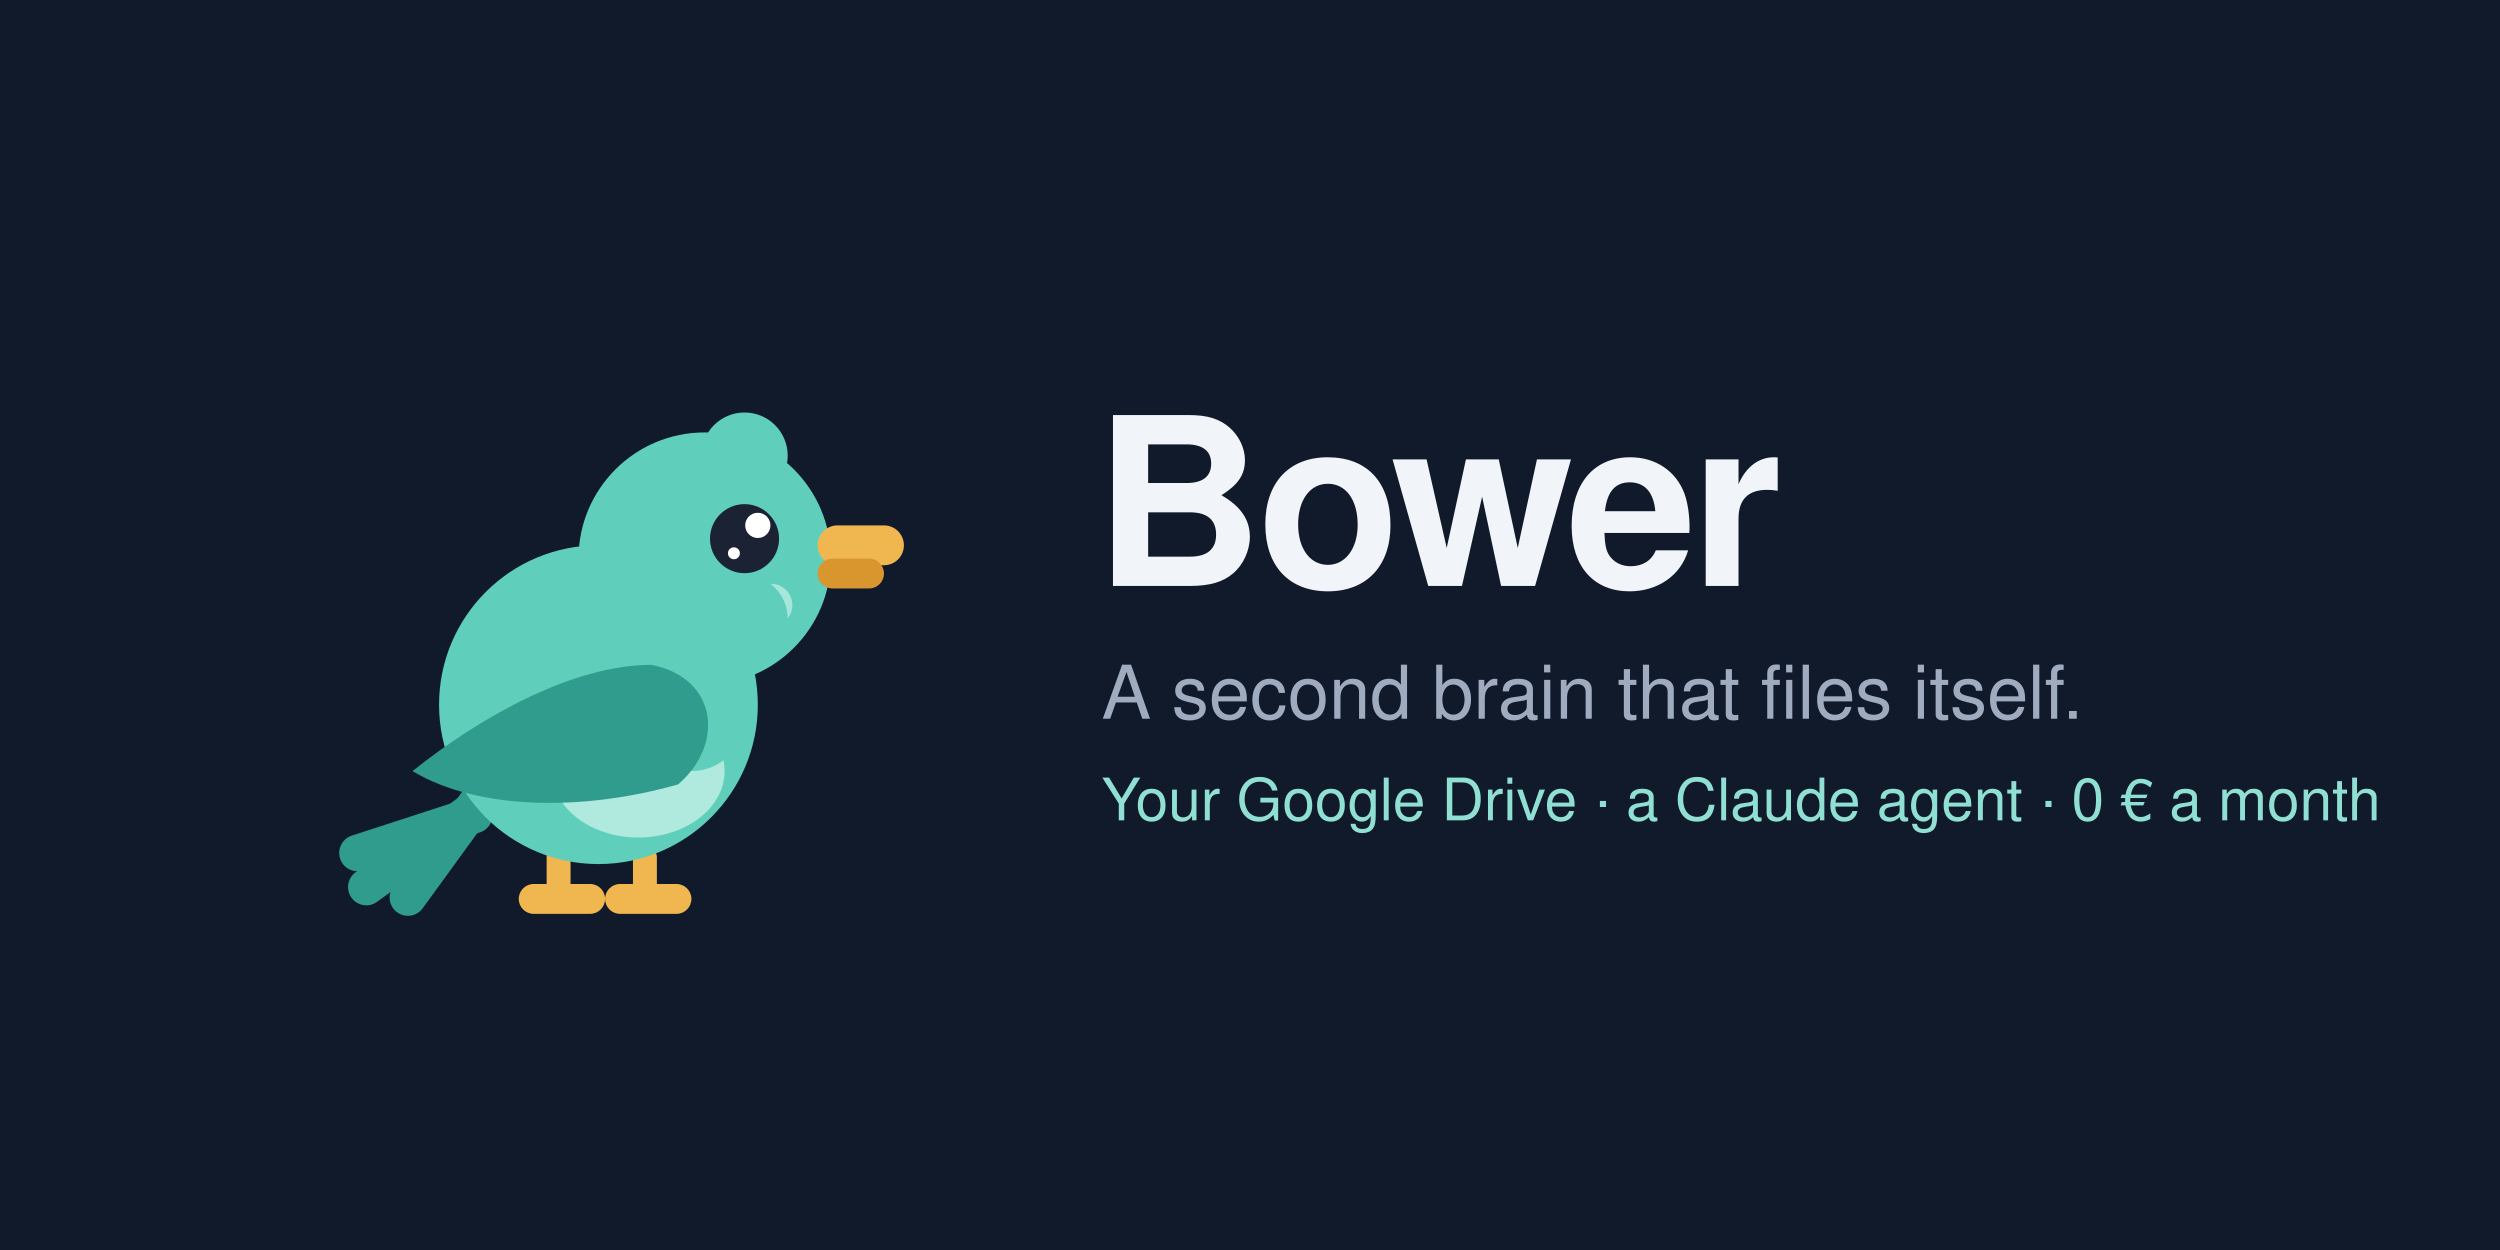
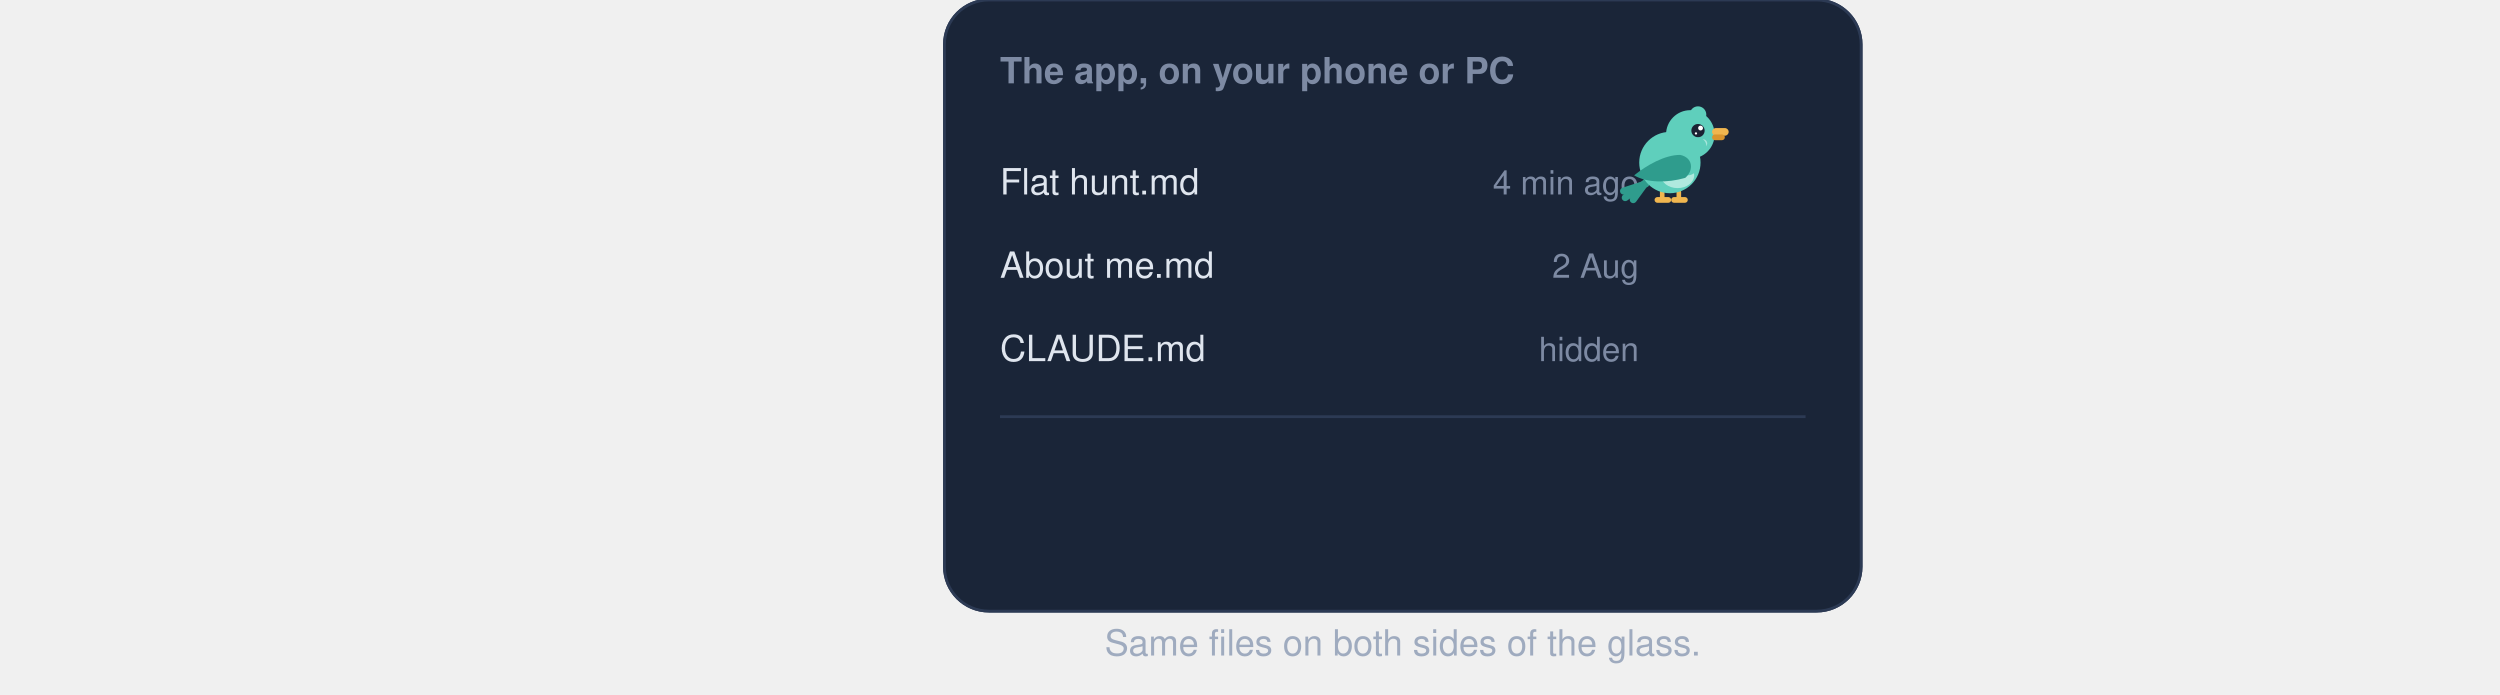
- <svg xmlns="http://www.w3.org/2000/svg" viewBox="0 0 1280 640" width="1280" height="640" role="img" aria-label="Bower">
+ <svg xmlns="http://www.w3.org/2000/svg" viewBox="0 0 900 250" width="900" height="250" role="img" aria-label="The app view slides aside to show the same folder open in Google Drive">
  <style>.b{overflow:visible;display:block;flex-shrink:0}
.b .bd,.b .hc,.b .nk,.b .ld,.b .lb{fill:#5fcfbc}.b .wp,.b .tf{fill:#2f9c8d}.b .ch{fill:#b9ece2;opacity:.9}.b .ck{fill:#b9ece2;opacity:.8}.b .ec{fill:#1b2233}.b .eh{fill:#fff}.b .fo{fill:#f0b64f}.b .dd{fill:#9fabbf}.b .rn{fill:none;stroke:#7d8aa3;stroke-width:1.6;stroke-linecap:round}.b .nest2{fill:none;stroke:#8a5a3b;stroke-width:2.4;stroke-linecap:round}.b .ex{font-family:'Segoe UI',system-ui,-apple-system,Helvetica,Arial,sans-serif;font-weight:700;font-size:16px;fill:#f0b64f}.b .ld,.b .lb{transform-box:fill-box;transform-origin:center}.b .tu{transform-box:fill-box;transform-origin:95% 60%}.b .nest{fill:none;stroke:#8a5a3b;stroke-width:2.4;stroke-linecap:round}
.b .bk{fill:#f0b64f}.b .bj{fill:#d9952e}
.b .lg{fill:none;stroke:#f0b64f;stroke-width:3.6;stroke-linecap:round;stroke-linejoin:round}
.b .tw{fill:none;stroke:#f0b64f;stroke-width:2.6;stroke-linecap:round}
.b .pp,.b .nestpile{fill:#fff;stroke:#9fabbf;stroke-width:1}
.b .nt{font-family:'Segoe UI',system-ui,-apple-system,Helvetica,Arial,sans-serif;font-weight:700;font-size:13px;fill:#8fe0d2}
.b .qm,.b .zz{font-family:'Segoe UI',system-ui,-apple-system,Helvetica,Arial,sans-serif;font-weight:700;fill:#dfe5ee}.b .qm{font-size:18px}.b .zz{font-size:12px}
.b .sp{fill:#f0b64f;transform-box:fill-box;transform-origin:center}
.b .cl{fill:none;stroke:#7d8aa3;stroke-width:1.8;stroke-linecap:round;stroke-linejoin:round}
.b .bp,.b .bn{fill:none;stroke:#8a5a3b;stroke-width:2.4;stroke-linecap:round}.b .bp{stroke:#f0b64f}
.b .tray{fill:#3b4a66}.b .sgem{fill:#38bdf8}.b .sgemhl{fill:#e0f2fe}
.b .rig,.b .turn{transform-box:fill-box;transform-origin:50% 100%}
.b .hd{transform-box:view-box;transform-origin:60px 64px}
.b .jw{transform-box:fill-box;transform-origin:0% 15%}
.b .wg{transform-box:view-box;transform-origin:54px 57px}
.b .tl{transform-box:view-box;transform-origin:30px 76px}
.b .ft{transform-box:view-box;transform-origin:47px 84px}
.b .ey{transform-box:fill-box;transform-origin:center}
.b .x{opacity:0}
.p-idle .rig{animation:breathe 3.2s ease-in-out infinite}.p-idle .ey{animation:blink 4.5s infinite}
.p-look .rig{animation:breathe 3.2s ease-in-out infinite}.p-look .turn{animation:turnaround 11s ease-in-out infinite}.p-look .hd{animation:idlelook 11s ease-in-out infinite}.p-look .tl{animation:tailflick 11s ease-in-out infinite}.p-look .ey{animation:blink 4.5s infinite}.p-look .ft{animation:shift 11s ease-in-out infinite}.p-look .dd{animation:dots 11s infinite}.p-look .d2{animation-delay:.25s}.p-look .d3{animation-delay:.5s}
.p-hello .rig{animation:arrive 4.5s ease-out infinite}.p-hello .wg{animation:arrivewing 4.5s linear infinite}.p-hello .ft{animation:landlegs 4.5s ease-out infinite}.p-hello .jw{animation:chirp 4.5s linear infinite}.p-hello .hd{animation:landlook 4.5s ease-out infinite}.p-hello .tu{animation:tuftpop 4.5s ease-out infinite}.p-hello .lb{animation:smile 4.5s ease-out infinite}.p-hello .ey{animation:blink 4.5s infinite}.p-hello .tl{animation:tailsettle 4.5s ease-out infinite}
.p-shiny .rig{animation:excite 3s ease-in-out infinite}.p-shiny .hd{animation:reach 3s ease-in-out infinite}.p-shiny .tu{transform:rotate(-55deg)}.p-shiny .ex{animation:bang 3s ease-out infinite}.p-shiny .s2{animation-delay:.5s}.p-shiny .ey{animation:dilate 3s ease-in-out infinite}.p-shiny .ft{animation:shinylegs 3s ease-in-out infinite}.p-shiny .wg{animation:flutter .16s linear infinite alternate}.p-shiny .tl{animation:tailwag .5s ease-in-out infinite alternate}.p-shiny .sgem,.p-shiny .sgemhl{opacity:1}.p-shiny .sspark{opacity:1;animation:twinkle 1s ease-in-out infinite}
.p-sing .rig{animation:bounce 1s ease-in-out infinite}.p-sing .hd{animation:singhead 2s ease-in-out infinite}.p-sing .lb{transform:translateY(-6px)}.p-sing .tu{transform:rotate(-40deg)}.p-sing .wg{animation:sway 1s ease-in-out infinite alternate}.p-sing .jw{animation:sing .45s ease-in-out infinite alternate}.p-sing .tl{animation:tailwag .25s ease-in-out infinite alternate}.p-sing .nt{opacity:1;animation:notes 2.4s ease-out infinite}.p-sing .n2{animation-delay:.8s}.p-sing .n3{animation-delay:1.6s}.p-sing .ey{animation:blink 4.5s infinite}
.p-tidy .rig{animation:ferry 6s ease-in-out infinite}.p-tidy .turn{animation:ferryturn 6s linear infinite}.p-tidy .wg{animation:flap .2s ease-in-out infinite alternate}.p-tidy .ft{transform:scaleY(.4)}.p-tidy .lb{transform:translateY(-6px)}.p-tidy .tu{transform:rotate(-45deg)}.p-tidy .tl{animation:tailstream 6s linear infinite}.p-tidy .cpaper{animation:cpaper 6s linear infinite}.p-tidy .ctwig{animation:ctwig 6s linear infinite}.p-tidy .tray,.p-tidy .nest,.p-tidy .traypaper{opacity:1}.p-tidy .np1{animation:np1 6s linear infinite}.p-tidy .np2{animation:np2 6s linear infinite}
.p-fly .rig{animation:bob .5s ease-in-out infinite alternate}.p-fly .wg{animation:flap .2s ease-in-out infinite alternate}.p-fly .ft{transform:scaleY(.4)}.p-fly .lb{transform:translateY(-6px)}.p-fly .tl{transform:rotate(-16deg)}.p-fly .cpaper{opacity:1}
.p-dance .rig{animation:strut 3.6s ease-in-out infinite}.p-dance .wg{animation:wingspread 3.6s ease-in-out infinite}.p-dance .tl{animation:tailfan 3.6s ease-in-out infinite}.p-dance .hd{animation:proudhead 3.6s ease-in-out infinite}.p-dance .jw{transform:rotate(10deg)}.p-dance .ft{animation:steps .45s ease-in-out infinite alternate}.p-dance .lb{transform:translateY(-6px)}.p-dance .tu{animation:tuftdance 3.6s ease-in-out infinite}.p-dance .sp{opacity:1;animation:twinkle 1.2s ease-in-out infinite}.p-dance .sp2{animation-delay:.5s}
.p-confused .rig{animation:breathe 3.2s ease-in-out infinite}.p-confused .hd{animation:puzzle 3.2s ease-in-out infinite}.p-confused .wg{animation:shrug 3.2s ease-in-out infinite}.p-confused .tu{transform:rotate(18deg) translateY(2px)}.p-confused .ld{transform:translateY(3px)}.p-confused .qm{opacity:1;animation:rise 3.2s ease-in-out infinite}.p-confused .ey{animation:blink 4.5s infinite}
.p-build .rig{animation:build 7.2s ease-in-out infinite}.p-build .hd{animation:buildhead 7.2s ease-in-out infinite}.p-build .ctwig{animation:buildtwig 7.2s linear infinite}.p-build .ft{animation:buildlegs2 7.2s ease-in-out infinite}.p-build .wg{animation:buildwing 7.2s ease-in-out infinite}.p-build .lb{transform:translateY(-5px)}.p-build .bn{opacity:1}.p-build .bp{opacity:1}.p-build .bp1{animation:bp1 7.2s linear infinite}.p-build .bp2{animation:bp2 7.2s linear infinite}.p-build .bp3{animation:bp3 7.2s linear infinite}.p-build .bt1{animation:bt1 7.2s linear infinite}.p-build .bt2{animation:bt2 7.2s linear infinite}.p-build .bt3{animation:bt3 7.2s linear infinite}.p-build .ey{animation:blink 4.5s infinite}
.p-sleep .rig{--rest:5px;animation:breathe 4.8s ease-in-out infinite}.p-sleep .nest2{opacity:1}.p-sleep .ft{transform:scaleY(0)}.p-sleep .wg{transform:rotate(-8deg)}.p-sleep .ld{transform:translateY(10px)}.p-sleep .lb{transform:translateY(-5px)}.p-sleep .hd{transform:translate(-2px,8px) rotate(12deg)}.p-sleep .zz{opacity:1;animation:drift 3s ease-in-out infinite}.p-sleep .z2{animation-delay:1.2s}
.p-peek .hd{animation:peekup 4s ease-in-out infinite}.p-peek .ey{animation:look 3s ease-in-out infinite}
.p-offline .rig{filter:saturate(.35) brightness(.85)}.p-offline .cl{opacity:1}.p-offline .rn{opacity:1;animation:rain 1s linear infinite}.p-offline .r2{animation-delay:.25s}.p-offline .r3{animation-delay:.5s}.p-offline .r4{animation-delay:.75s}.p-offline .ld{transform:translateY(5px)}.p-offline .hd{transform:rotate(8deg) translateY(3px)}.p-offline .wg{transform:rotate(112deg)}.p-offline .ft{transform:scaleY(.8)}.p-offline .ey{animation:blink 6s infinite}
.p-done .rig{animation:hopwink 3s ease-in-out infinite}.p-done .ey{animation:wink 3s linear infinite}.p-done .jw{transform:rotate(12deg)}.p-done .lb{transform:translateY(-6px)}.p-done .wg{animation:cheer 3s ease-in-out infinite}.p-done .ft{animation:crouch 3s ease-in-out infinite}.p-done .hd{animation:cheerhead 3s ease-in-out infinite}.p-done .tl{animation:tailwag .5s ease-in-out infinite alternate}
.e-happy .jw{transform:rotate(16deg)}.e-happy .hd{transform:rotate(-6deg) translateY(-3px)}.e-happy .lb{transform:translateY(-6px)}.e-happy .tu{transform:rotate(-30deg)}
.e-curious .ey{transform:scale(1.35)}.e-curious .hd{transform:rotate(-14deg) translate(3px,-9px)}.e-curious .tu{transform:rotate(-50deg)}
.e-worried .ld{transform:translateY(5px)}.e-worried .hd{transform:rotate(12deg) translateY(4px)}.e-worried .tu{transform:rotate(16deg) translateY(2px)}
.e-sleepy .ld{transform:translateY(10px)}.e-sleepy .lb{transform:translateY(-5px)}.e-sleepy .hd{transform:translate(-2px,8px) rotate(12deg)}
.e-proud .hd{transform:rotate(-16deg) translateY(-8px)}.e-proud .tl{transform:scale(1.2) rotate(-14deg)}.e-proud .wg{transform:rotate(-70deg)}.e-proud .jw{transform:rotate(8deg)}.e-proud .lb{transform:translateY(-6px)}.e-proud .tu{transform:rotate(-60deg)}
.flip .turn{transform:scaleX(-1)}
@keyframes breathe{0%,100%{transform:translateY(var(--rest,0px))}50%{transform:translateY(calc(var(--rest,0px) - 1.5px))}}
@keyframes blink{0%,91%,97%,100%{transform:scaleY(1)}94%{transform:scaleY(.1)}}
@keyframes turnaround{0%,60%{transform:scaleX(1)}63%,86%{transform:scaleX(-1)}89%,100%{transform:scaleX(1)}}
@keyframes idlelook{0%,10%,100%{transform:rotate(0) translateY(0)}16%,28%{transform:rotate(-16deg) translateY(-7px)}34%,40%{transform:rotate(0) translateY(0)}44%,52%{transform:rotate(14deg) translateY(3px)}56%{transform:rotate(0) translateY(0)}66%,80%{transform:rotate(-8deg) translateY(-9px)}88%{transform:rotate(4deg) translateY(0)}}
@keyframes tailflick{0%,38%,46%,100%{transform:rotate(0)}40%{transform:rotate(-18deg)}43%{transform:rotate(8deg)}}
@keyframes arrive{0%{transform:translate(-150px,-60px) rotate(-8deg)}26%{transform:translate(-8px,-6px) rotate(0)}30%{transform:translate(0,0) scale(1.14,.84)}38%{transform:scale(.97,1.04)}44%{transform:scale(1)}58%{transform:scaleY(.9)}64%{transform:translateY(-14px) scaleY(1.06)}72%{transform:translateY(0) scale(1.08,.92)}78%,100%{transform:scale(1)}}
@keyframes arrivewing{0%{transform:rotate(44deg)}2%{transform:rotate(-18deg)}4%{transform:rotate(44deg)}6%{transform:rotate(-18deg)}8%{transform:rotate(44deg)}10%{transform:rotate(-18deg)}12%{transform:rotate(44deg)}14%{transform:rotate(-18deg)}16%{transform:rotate(44deg)}18%{transform:rotate(-18deg)}20%{transform:rotate(44deg)}22%{transform:rotate(-18deg)}24%{transform:rotate(44deg)}26%{transform:rotate(-18deg)}28%{transform:rotate(44deg)}30%,100%{transform:rotate(0)}}
@keyframes tuck{0%,26%{transform:scaleY(.3)}30%,100%{transform:scaleY(1)}}
@keyframes chirp{0%,44%,56%,100%{transform:rotate(0)}47%,53%{transform:rotate(24deg)}50%{transform:rotate(4deg)}}
@keyframes landlook{0%,28%{transform:rotate(6deg)}34%,48%{transform:rotate(-12deg)}56%,100%{transform:rotate(0)}}
@keyframes excite{0%,18%{transform:translateX(0) scale(1)}22%{transform:scale(1.06,.9)}30%{transform:translateY(-10px) scale(.96,1.08)}36%{transform:translateX(6px) scale(1.08,.92)}42%{transform:translateX(6px) scale(1)}56%{transform:translateX(6px) scale(1.06,.9)}64%{transform:translate(12px,-10px) scale(.96,1.08)}70%{transform:translateX(18px) scale(1.08,.92)}76%,100%{transform:translateX(18px) scale(1)}}
@keyframes lean{0%,100%{transform:rotate(-12deg) translate(2px,-3px)}50%{transform:rotate(-16deg) translate(4px,-4px)}}
@keyframes dilate{0%,100%{transform:scale(1.2)}50%{transform:scale(1.4)}}
@keyframes flutter{from{transform:rotate(10deg)}to{transform:rotate(45deg)}}
@keyframes tailwag{from{transform:rotate(-10deg)}to{transform:rotate(10deg)}}
@keyframes bounce{0%,100%{transform:translateY(0) scale(1)}50%{transform:translateY(-4px) scale(1.02,.98)}}
@keyframes singhead{0%,100%{transform:rotate(-16deg) translateY(-2px)}50%{transform:rotate(-22deg) translateY(-3px)}}
@keyframes sing{from{transform:rotate(4deg)}to{transform:rotate(26deg)}}
@keyframes notes{0%{opacity:0;transform:translate(0,4px)}15%{opacity:1}100%{opacity:0;transform:translate(10px,-30px) rotate(12deg)}}
@keyframes ferry{0%,4%{transform:translateX(34px)}16%{transform:translateX(-34px) translateY(-14px)}20%{transform:translateX(-34px) scale(1.08,.92)}26%{transform:translateX(-34px)}42%{transform:translateX(34px) translateY(-16px)}46%{transform:translateX(34px) scale(1.08,.92)}52%{transform:translateX(34px)}64%{transform:translateX(-34px) translateY(-14px)}68%{transform:translateX(-34px) scale(1.08,.92)}74%{transform:translateX(-34px)}90%{transform:translateX(34px) translateY(-16px)}94%{transform:translateX(34px) scale(1.08,.92)}100%{transform:translateX(34px)}}
@keyframes ferryturn{0%,24%{transform:scaleX(-1)}26%,50%{transform:scaleX(1)}52%,72%{transform:scaleX(-1)}74%,100%{transform:scaleX(1)}}
@keyframes flap{from{transform:rotate(60deg)}to{transform:rotate(-10deg)}}
@keyframes bob{from{transform:translateY(0)}to{transform:translateY(-3px)}}
@keyframes cpaper{0%,24%{opacity:0}26%,46%{opacity:1}48%,100%{opacity:0}}
@keyframes ctwig{0%,72%{opacity:0}74%,94%{opacity:1}96%,100%{opacity:0}}
@keyframes np1{0%,46%{opacity:0}48%,100%{opacity:1}}
@keyframes np2{0%,94%{opacity:0}96%,100%{opacity:1}}
@keyframes strut{0%,100%{transform:translateX(0) rotate(0)}10%{transform:translateX(-10px) rotate(-5deg)}20%{transform:translateX(10px) rotate(5deg)}30%{transform:translateX(-10px) rotate(-5deg)}40%{transform:translateX(0) rotate(0)}52%,68%{transform:rotate(24deg)}80%{transform:rotate(0) translateY(-10px)}88%{transform:translateY(0) scale(1.08,.92)}94%{transform:scale(1)}}
@keyframes wingspread{0%,44%,100%{transform:rotate(0) scale(1)}50%,66%{transform:rotate(75deg) scale(1.15,1.1)}}
@keyframes tailfan{0%,44%,100%{transform:scale(1)}50%,70%{transform:scale(1.35) rotate(-14deg)}}
@keyframes proudhead{0%,44%,100%{transform:rotate(0)}50%,70%{transform:rotate(-14deg) translateY(-2px)}}
@keyframes twinkle{0%,100%{opacity:.2;transform:scale(.7)}50%{opacity:1;transform:scale(1.15)}}
@keyframes puzzle{0%,100%{transform:rotate(-14deg) translateY(1px)}45%,55%{transform:rotate(16deg) translateY(2px)}}
@keyframes shrug{0%,30%,70%,100%{transform:rotate(0) translateY(0)}40%,60%{transform:rotate(30deg) translateY(-6px)}}
@keyframes rise{0%,25%{opacity:0;transform:translateY(4px)}45%,80%{opacity:1;transform:translateY(0)}100%{opacity:0;transform:translateY(-4px)}}
@keyframes buildhop{0%,100%{transform:translateX(-22px)}12%{transform:translateX(-22px) translateY(-10px)}25%{transform:translateX(22px) scale(1.06,.94)}30%{transform:translateX(22px) scale(1)}37%{transform:translateX(22px) translateY(-10px)}50%{transform:translateX(-22px) scale(1.06,.94)}55%{transform:translateX(-22px) scale(1)}62%{transform:translateX(-22px) translateY(-10px)}75%{transform:translateX(22px) scale(1.06,.94)}80%{transform:translateX(22px) scale(1)}87%{transform:translateX(22px) translateY(-10px)}}
@keyframes draw{0%{stroke-dashoffset:40}20%,88%{stroke-dashoffset:0}92%,100%{stroke-dashoffset:40}}
@keyframes drift{0%{opacity:0;transform:translate(0,4px)}30%{opacity:1}100%{opacity:0;transform:translate(6px,-18px)}}
@keyframes peekup{0%,60%,100%{transform:translateY(0) rotate(0)}68%,74%{transform:translateY(-14px) rotate(-10deg)}80%,88%{transform:translateY(-14px) rotate(12deg)}}
@keyframes tailsettle{0%,28%{transform:rotate(-24deg)}31%{transform:rotate(16deg)}35%{transform:rotate(-10deg)}39%{transform:rotate(5deg)}43%,100%{transform:rotate(0)}}@keyframes tailstream{0%,4%,26%,52%,74%,100%{transform:rotate(0)}8%,22%,30%,48%,56%,70%,78%,96%{transform:rotate(-20deg)}}@keyframes pump{0%,20%,60%,100%{transform:rotate(0)}30%,50%{transform:rotate(-80deg)}}
@keyframes buildlegs{0%,4%,16%,29%,41%,54%,66%,79%,91%,100%{transform:scaleY(1)}8%,33%,58%,83%{transform:scaleY(.65)}12%,37%,62%,87%{transform:scaleY(1.2)}}
@keyframes crouch{0%,60%,100%{transform:scaleY(1)}20%{transform:scaleY(.65)}32%{transform:scaleY(1.2)}44%{transform:scaleY(.7)}52%{transform:scaleY(1)}}
@keyframes cheer{0%,12%{transform:rotate(0)}22%,70%{transform:rotate(105deg)}30%,46%,62%{transform:rotate(120deg)}38%,54%{transform:rotate(95deg)}82%,100%{transform:rotate(0)}}
@keyframes cheerhead{0%,12%,82%,100%{transform:rotate(0) translateY(0)}22%,70%{transform:rotate(-12deg) translateY(-4px)}}
@keyframes rain{0%{opacity:0;transform:translateY(0)}20%{opacity:1}100%{opacity:0;transform:translateY(12px)}}
@keyframes steps{from{transform:skewX(-14deg)}to{transform:skewX(14deg)}}
@keyframes shift{0%,58%,66%,100%{transform:skewX(0)}60%{transform:skewX(-10deg)}63%{transform:skewX(8deg)}}
@keyframes landlegs{0%,26%{transform:scaleY(.3)}30%{transform:scaleY(.7)}38%{transform:scaleY(1.05)}44%,56%{transform:scaleY(1)}60%{transform:scaleY(.7)}66%{transform:scaleY(1.15)}72%{transform:scaleY(.75)}78%,100%{transform:scaleY(1)}}
@keyframes shinylegs{0%,18%,42%,76%,100%{transform:scaleY(1)}22%,56%{transform:scaleY(.65)}30%,64%{transform:scaleY(1.2)}36%,70%{transform:scaleY(.75)}}
@keyframes build{0.00%{transform:translateX(14px)}2.00%{transform:translateX(14px) scale(1.06,.92)}4.67%{transform:translateX(-14px) translateY(-16px)}7.33%{transform:translateX(-44px) scale(1.08,.92)}8.67%{transform:translateX(-44px)}16.67%{transform:translateX(-44px)}18.67%{transform:translateX(-44px) scale(1.06,.92)}21.33%{transform:translateX(-14px) translateY(-16px)}24.00%{transform:translateX(14px) scale(1.08,.92)}25.33%{transform:translateX(14px)}33.30%{transform:translateX(14px)}33.33%{transform:translateX(14px)}35.33%{transform:translateX(14px) scale(1.06,.92)}38.00%{transform:translateX(-14px) translateY(-16px)}40.67%{transform:translateX(-44px) scale(1.08,.92)}42.00%{transform:translateX(-44px)}50.00%{transform:translateX(-44px)}52.00%{transform:translateX(-44px) scale(1.06,.92)}54.67%{transform:translateX(-14px) translateY(-16px)}57.33%{transform:translateX(14px) scale(1.08,.92)}58.67%{transform:translateX(14px)}66.63%{transform:translateX(14px)}66.67%{transform:translateX(14px)}68.67%{transform:translateX(14px) scale(1.06,.92)}71.33%{transform:translateX(-14px) translateY(-16px)}74.00%{transform:translateX(-44px) scale(1.08,.92)}75.33%{transform:translateX(-44px)}83.33%{transform:translateX(-44px)}85.33%{transform:translateX(-44px) scale(1.06,.92)}88.00%{transform:translateX(-14px) translateY(-16px)}90.67%{transform:translateX(14px) scale(1.08,.92)}92.00%{transform:translateX(14px)}99.97%{transform:translateX(14px)}}@keyframes buildhead{0.00%{transform:rotate(0) translate(0,0)}9.33%{transform:rotate(0) translate(0,0)}12.00%{transform:rotate(34deg) translate(2px,4px)}14.67%{transform:rotate(34deg) translate(2px,4px)}16.67%{transform:rotate(-6deg) translate(0,-3px)}25.33%{transform:rotate(-6deg) translate(0,-3px)}28.00%{transform:rotate(30deg) translate(2px,4px)}30.67%{transform:rotate(30deg) translate(2px,4px)}33.30%{transform:rotate(0) translate(0,0)}33.33%{transform:rotate(0) translate(0,0)}42.67%{transform:rotate(0) translate(0,0)}45.33%{transform:rotate(34deg) translate(2px,4px)}48.00%{transform:rotate(34deg) translate(2px,4px)}50.00%{transform:rotate(-6deg) translate(0,-3px)}58.67%{transform:rotate(-6deg) translate(0,-3px)}61.33%{transform:rotate(30deg) translate(2px,4px)}64.00%{transform:rotate(30deg) translate(2px,4px)}66.63%{transform:rotate(0) translate(0,0)}66.67%{transform:rotate(0) translate(0,0)}76.00%{transform:rotate(0) translate(0,0)}78.67%{transform:rotate(34deg) translate(2px,4px)}81.33%{transform:rotate(34deg) translate(2px,4px)}83.33%{transform:rotate(-6deg) translate(0,-3px)}92.00%{transform:rotate(-6deg) translate(0,-3px)}94.67%{transform:rotate(30deg) translate(2px,4px)}97.33%{transform:rotate(30deg) translate(2px,4px)}99.97%{transform:rotate(0) translate(0,0)}}@keyframes buildtwig{0.00%{opacity:0}13.00%{opacity:0}13.33%{opacity:1}29.33%{opacity:1}29.67%{opacity:0}33.30%{opacity:0}33.33%{opacity:0}46.33%{opacity:0}46.67%{opacity:1}62.67%{opacity:1}63.00%{opacity:0}66.63%{opacity:0}66.67%{opacity:0}79.67%{opacity:0}80.00%{opacity:1}96.00%{opacity:1}96.33%{opacity:0}99.97%{opacity:0}}@keyframes buildlegs2{0.00%{transform:scaleY(1)}2.00%{transform:scaleY(.65)}4.67%{transform:scaleY(1.2)}7.33%{transform:scaleY(.7)}10.00%{transform:scaleY(1)}16.67%{transform:scaleY(1)}18.67%{transform:scaleY(.65)}21.33%{transform:scaleY(1.2)}24.00%{transform:scaleY(.7)}26.67%{transform:scaleY(1)}33.30%{transform:scaleY(1)}33.33%{transform:scaleY(1)}35.33%{transform:scaleY(.65)}38.00%{transform:scaleY(1.2)}40.67%{transform:scaleY(.7)}43.33%{transform:scaleY(1)}50.00%{transform:scaleY(1)}52.00%{transform:scaleY(.65)}54.67%{transform:scaleY(1.2)}57.33%{transform:scaleY(.7)}60.00%{transform:scaleY(1)}66.63%{transform:scaleY(1)}66.67%{transform:scaleY(1)}68.67%{transform:scaleY(.65)}71.33%{transform:scaleY(1.2)}74.00%{transform:scaleY(.7)}76.67%{transform:scaleY(1)}83.33%{transform:scaleY(1)}85.33%{transform:scaleY(.65)}88.00%{transform:scaleY(1.2)}90.67%{transform:scaleY(.7)}93.33%{transform:scaleY(1)}99.97%{transform:scaleY(1)}}@keyframes buildwing{0.00%{transform:rotate(0)}2.67%{transform:rotate(50deg)}4.67%{transform:rotate(-8deg)}6.67%{transform:rotate(40deg)}8.67%{transform:rotate(0)}18.67%{transform:rotate(0)}20.00%{transform:rotate(50deg)}21.33%{transform:rotate(-8deg)}23.33%{transform:rotate(40deg)}25.33%{transform:rotate(0)}33.30%{transform:rotate(0)}33.33%{transform:rotate(0)}36.00%{transform:rotate(50deg)}38.00%{transform:rotate(-8deg)}40.00%{transform:rotate(40deg)}42.00%{transform:rotate(0)}52.00%{transform:rotate(0)}53.33%{transform:rotate(50deg)}54.67%{transform:rotate(-8deg)}56.67%{transform:rotate(40deg)}58.67%{transform:rotate(0)}66.63%{transform:rotate(0)}66.67%{transform:rotate(0)}69.33%{transform:rotate(50deg)}71.33%{transform:rotate(-8deg)}73.33%{transform:rotate(40deg)}75.33%{transform:rotate(0)}85.33%{transform:rotate(0)}86.67%{transform:rotate(50deg)}88.00%{transform:rotate(-8deg)}90.00%{transform:rotate(40deg)}92.00%{transform:rotate(0)}99.97%{transform:rotate(0)}}@keyframes bp1{0%{opacity:1}12.99%{opacity:1}13.00%{opacity:0}100%{opacity:0}}@keyframes bp2{0%{opacity:1}46.32%{opacity:1}46.33%{opacity:0}100%{opacity:0}}@keyframes bp3{0%{opacity:1}79.66%{opacity:1}79.67%{opacity:0}100%{opacity:0}}@keyframes bt1{0%{opacity:0}29.49%{opacity:0}29.50%{opacity:1}100%{opacity:1}}@keyframes bt2{0%{opacity:0}62.82%{opacity:0}62.83%{opacity:1}100%{opacity:1}}@keyframes bt3{0%{opacity:0}96.16%{opacity:0}96.17%{opacity:1}100%{opacity:1}}
@keyframes dots{0%,12%,100%{opacity:0}16%,26%{opacity:1}30%,64%{opacity:0}68%,78%{opacity:1}82%{opacity:0}}
@keyframes reach{0%,14%{transform:rotate(0) translate(0,0)}22%,100%{transform:rotate(-18deg) translate(4px,-12px)}}
@keyframes bang{0%,10%{opacity:0;transform:scale(.4)}16%,40%{opacity:1;transform:scale(1)}50%,100%{opacity:0}}
@keyframes tuftpop{0%,30%{transform:rotate(0)}36%,60%{transform:rotate(-55deg)}72%,100%{transform:rotate(0)}}
@keyframes smile{0%,30%{transform:translateY(0)}36%,100%{transform:translateY(-6px)}}
@keyframes sway{from{transform:rotate(-10deg)}to{transform:rotate(-40deg)}}
@keyframes tuftdance{0%,40%,100%{transform:rotate(-20deg)}52%,80%{transform:rotate(-65deg)}}
@keyframes twigset{0%,26%,50%,76%,100%{transform:rotate(0)}34%,42%{transform:rotate(30deg) translate(2px,3px)}84%,92%{transform:rotate(30deg) translate(2px,3px)}}
@keyframes peck{0%,26%,50%,76%,100%{transform:rotate(0) translate(0,0)}34%,42%{transform:rotate(26deg) translate(3px,5px)}84%,92%{transform:rotate(26deg) translate(3px,5px)}}
@keyframes look{0%,100%{transform:translateX(-2px)}50%{transform:translateX(2px)}}
@keyframes hopwink{0%,100%{transform:translateY(0)}20%{transform:scale(1.08,.88)}32%{transform:translateY(-16px) scale(.95,1.08)}44%{transform:translateY(0) scale(1.12,.88)}52%{transform:scale(1)}}
@keyframes wink{0%,50%,62%,100%{transform:scaleY(1)}53%,59%{transform:scaleY(.1)}}
@keyframes ring{0%{box-shadow:0 0 0 0 rgba(95,207,188,.6)}100%{box-shadow:0 0 0 14px rgba(95,207,188,0)}}
.btn{display:inline-flex;align-items:center;justify-content:center;gap:8px;min-height:44px;padding:0 18px;border:none;border-radius:12px;background:#5fcfbc;color:#0b1220;font:600 16px 'Source Sans 3',sans-serif;text-decoration:none;cursor:pointer}
.btn2{display:inline-flex;align-items:center;justify-content:center;gap:8px;min-height:44px;padding:0 18px;border:1px solid #3b4a66;border-radius:12px;background:transparent;color:#dfe5ee;font:600 15px 'Source Sans 3',sans-serif;text-decoration:none;cursor:pointer}
@media (prefers-reduced-motion:reduce){.b *{animation:none!important}}</style>
-   <rect width="100%" height="100%" fill="#111a2b" />
-   <svg class="b p-look" viewBox="0 0 100 100" x="150" y="150" width="340" height="340" overflow="visible">
-     <g class="rig">
-       <g class="turn">
-         <g class="tl">
-           <rect class="tf" x="6" y="71" width="24" height="5.5" rx="2.75" transform="rotate(-54 30 74)" />
-           <rect class="tf" x="4" y="73" width="26" height="5.5" rx="2.75" transform="rotate(-36 30 76)" />
-           <rect class="tf" x="6" y="75" width="24" height="5.5" rx="2.75" transform="rotate(-18 30 78)" />
+   <style>.win-app{animation:winslide 9s ease-in-out infinite}@keyframes winslide{0%,30%{transform:translateX(0)}45%,80%{transform:translateX(-360px)}95%,100%{transform:translateX(0)}}@media (prefers-reduced-motion:reduce){.win-app{animation:none!important}}</style>
+   <rect x="340" y="0" width="330" height="220" rx="16" fill="#1a2538" stroke="#2c3a54" />
+   <text x="360" y="30" font-family="'Segoe UI',system-ui,-apple-system,Helvetica,Arial,sans-serif" font-size="13" font-weight="700" fill="#7d8aa3" text-anchor="start" letter-spacing="0">Your Google Drive folder</text>
+   <text x="360" y="70" font-family="'Segoe UI',system-ui,-apple-system,Helvetica,Arial,sans-serif" font-size="13" font-weight="400" fill="#dfe5ee" text-anchor="start" letter-spacing="0">Flat hunt.md</text>
+   <text x="590" y="70" font-family="'Segoe UI',system-ui,-apple-system,Helvetica,Arial,sans-serif" font-size="12" font-weight="400" fill="#7d8aa3" text-anchor="end" letter-spacing="0">4 min ago</text>
+   <text x="360" y="100" font-family="'Segoe UI',system-ui,-apple-system,Helvetica,Arial,sans-serif" font-size="13" font-weight="400" fill="#dfe5ee" text-anchor="start" letter-spacing="0">About me.md</text>
+   <text x="590" y="100" font-family="'Segoe UI',system-ui,-apple-system,Helvetica,Arial,sans-serif" font-size="12" font-weight="400" fill="#7d8aa3" text-anchor="end" letter-spacing="0">2 Aug</text>
+   <text x="360" y="130" font-family="'Segoe UI',system-ui,-apple-system,Helvetica,Arial,sans-serif" font-size="13" font-weight="400" fill="#dfe5ee" text-anchor="start" letter-spacing="0">CLAUDE.md</text>
+   <text x="590" y="130" font-family="'Segoe UI',system-ui,-apple-system,Helvetica,Arial,sans-serif" font-size="12" font-weight="400" fill="#7d8aa3" text-anchor="end" letter-spacing="0">hidden</text>
+   <line x1="360" y1="150" x2="650" y2="150" stroke="#2c3a54" />
+   <text x="505" y="236" font-family="'Segoe UI',system-ui,-apple-system,Helvetica,Arial,sans-serif" font-size="13" font-weight="400" fill="#9fabbf" text-anchor="middle" letter-spacing="0">Same files on both sides of the glass.</text>
+   <g class="win-app">
+     <rect x="340" y="0" width="330" height="220" rx="16" fill="#1a2538" stroke="#2c3a54" />
+     <text x="360" y="30" font-family="'Segoe UI',system-ui,-apple-system,Helvetica,Arial,sans-serif" font-size="13" font-weight="700" fill="#7d8aa3" text-anchor="start" letter-spacing="0">The app, on your phone or PC</text>
+     <text x="360" y="70" font-family="'Segoe UI',system-ui,-apple-system,Helvetica,Arial,sans-serif" font-size="13" font-weight="400" fill="#dfe5ee" text-anchor="start" letter-spacing="0">Flat hunt.md</text>
+     <text x="590" y="70" font-family="'Segoe UI',system-ui,-apple-system,Helvetica,Arial,sans-serif" font-size="12" font-weight="400" fill="#7d8aa3" text-anchor="end" letter-spacing="0">4 min ago</text>
+     <text x="360" y="100" font-family="'Segoe UI',system-ui,-apple-system,Helvetica,Arial,sans-serif" font-size="13" font-weight="400" fill="#dfe5ee" text-anchor="start" letter-spacing="0">About me.md</text>
+     <text x="590" y="100" font-family="'Segoe UI',system-ui,-apple-system,Helvetica,Arial,sans-serif" font-size="12" font-weight="400" fill="#7d8aa3" text-anchor="end" letter-spacing="0">2 Aug</text>
+     <text x="360" y="130" font-family="'Segoe UI',system-ui,-apple-system,Helvetica,Arial,sans-serif" font-size="13" font-weight="400" fill="#dfe5ee" text-anchor="start" letter-spacing="0">CLAUDE.md</text>
+     <text x="590" y="130" font-family="'Segoe UI',system-ui,-apple-system,Helvetica,Arial,sans-serif" font-size="12" font-weight="400" fill="#7d8aa3" text-anchor="end" letter-spacing="0">hidden</text>
+     <line x1="360" y1="150" x2="650" y2="150" stroke="#2c3a54" />
+     <svg class="b p-look" viewBox="0 0 100 100" x="580" y="30" width="46" height="46" overflow="visible">
+       <g class="rig">
+         <g class="turn">
+           <g class="tl">
+             <rect class="tf" x="6" y="71" width="24" height="5.5" rx="2.75" transform="rotate(-54 30 74)" />
+             <rect class="tf" x="4" y="73" width="26" height="5.5" rx="2.75" transform="rotate(-36 30 76)" />
+             <rect class="tf" x="6" y="75" width="24" height="5.5" rx="2.75" transform="rotate(-18 30 78)" />
+           </g>
+           <g class="ft">
+             <path class="lg" d="M40 84V91" />
+             <rect class="fo" x="34" y="89" width="13" height="4.5" rx="2.25" />
+             <path class="lg" d="M53 85V91" />
+             <rect class="fo" x="47" y="89" width="13" height="4.5" rx="2.25" />
+           </g>
+           <circle class="bd" cx="46" cy="62" r="24" />
+           <ellipse class="ch" cx="52" cy="72" rx="13" ry="10" />
+           <g class="hd">
+             <rect class="nk" x="52" y="34" width="16" height="38" rx="8" />
+             <circle class="hc" cx="62" cy="40" r="19" />
+             <circle class="ck" cx="72" cy="47" r="3.2" />
+             <g class="ey">
+               <circle class="ec" cx="68" cy="37" r="5.2" />
+               <circle class="eh" cx="70" cy="35" r="1.9" />
+               <circle class="eh" cx="66.4" cy="39.2" r=".9" />
+             </g>
+             <circle class="ld" cx="68" cy="24.5" r="6.5" />
+             <circle class="lb" cx="68" cy="49" r="6.5" />
+             <rect class="bk" x="79" y="35" width="13" height="6" rx="3" />
+             <g class="jw">
+               <rect class="bj" x="79" y="40" width="10" height="4.5" rx="2.25" />
+             </g>
+             <path class="x ctwig tw" d="M86 39L100 24M96 28L103 27" />
+             <rect class="x cpaper pp" x="86" y="34" width="13" height="17" rx="1" transform="rotate(14 92 42)" />
+             <text class="x ex" x="74" y="16">!</text>
+           </g>
+           <g class="wg">
+             <path class="wp" d="M54 56C64 58 65 68 58 74C44 78 28 78 18 72C28 64 42 56 54 56Z" />
+           </g>
+           <circle class="x dd d1" cx="50" cy="20" r="1.6" />
+           <circle class="x dd d2" cx="56" cy="16" r="1.6" />
+           <circle class="x dd d3" cx="62" cy="14" r="1.6" />
+           <text class="x nt" x="82" y="22">♪</text>
+           <text class="x nt n2" x="90" y="14">♪</text>
+           <text class="x nt n3" x="76" y="8">♪</text>
+           <text class="x qm" x="80" y="18">?</text>
+           <text class="x zz" x="74" y="22">z</text>
+           <text class="x zz z2" x="82" y="12">z</text>
+           <path class="x sp" d="M90 8l1.8 3.8 3.8 1.8-3.8 1.8L90 19l-1.8-3.8-3.8-1.8 3.8-1.8z" />
+           <path class="x sp sp2" d="M8 26l1.4 3 3 1.4-3 1.4L8 35l-1.4-3-3-1.4 3-1.4z" />
+           <path class="x cl" d="M50 6h18a5 5 0 0 0-.6-10 7 7 0 0 0-13 2A4 4 0 0 0 50 6z" />
+           <path class="x rn r1" d="M52 9v5" />
+           <path class="x rn r2" d="M58 10v5" />
+           <path class="x rn r3" d="M64 9v5" />
+           <path class="x rn r4" d="M70 10v5" />
+           <path class="x nest2" d="M22 82C26 94 68 94 72 82M26 88L68 84M30 92L64 88M28 84L70 90M24 86L40 82M54 82L70 86" />
        </g>
-         <g class="ft">
-           <path class="lg" d="M40 84V91" />
-           <rect class="fo" x="34" y="89" width="13" height="4.5" rx="2.25" />
-           <path class="lg" d="M53 85V91" />
-           <rect class="fo" x="47" y="89" width="13" height="4.5" rx="2.25" />
-         </g>
-         <circle class="bd" cx="46" cy="62" r="24" />
-         <ellipse class="ch" cx="52" cy="72" rx="13" ry="10" />
-         <g class="hd">
-           <rect class="nk" x="52" y="34" width="16" height="38" rx="8" />
-           <circle class="hc" cx="62" cy="40" r="19" />
-           <circle class="ck" cx="72" cy="47" r="3.2" />
-           <g class="ey">
-             <circle class="ec" cx="68" cy="37" r="5.2" />
-             <circle class="eh" cx="70" cy="35" r="1.9" />
-             <circle class="eh" cx="66.4" cy="39.2" r=".9" />
-           </g>
-           <circle class="ld" cx="68" cy="24.5" r="6.5" />
-           <circle class="lb" cx="68" cy="49" r="6.5" />
-           <rect class="bk" x="79" y="35" width="13" height="6" rx="3" />
-           <g class="jw">
-             <rect class="bj" x="79" y="40" width="10" height="4.5" rx="2.25" />
-           </g>
-           <path class="x ctwig tw" d="M86 39L100 24M96 28L103 27" />
-           <rect class="x cpaper pp" x="86" y="34" width="13" height="17" rx="1" transform="rotate(14 92 42)" />
-           <text class="x ex" x="74" y="16">!</text>
-         </g>
-         <g class="wg">
-           <path class="wp" d="M54 56C64 58 65 68 58 74C44 78 28 78 18 72C28 64 42 56 54 56Z" />
-         </g>
-         <circle class="x dd d1" cx="50" cy="20" r="1.6" />
-         <circle class="x dd d2" cx="56" cy="16" r="1.6" />
-         <circle class="x dd d3" cx="62" cy="14" r="1.6" />
-         <text class="x nt" x="82" y="22">♪</text>
-         <text class="x nt n2" x="90" y="14">♪</text>
-         <text class="x nt n3" x="76" y="8">♪</text>
-         <text class="x qm" x="80" y="18">?</text>
-         <text class="x zz" x="74" y="22">z</text>
-         <text class="x zz z2" x="82" y="12">z</text>
-         <path class="x sp" d="M90 8l1.8 3.8 3.8 1.8-3.8 1.8L90 19l-1.8-3.8-3.8-1.8 3.8-1.8z" />
-         <path class="x sp sp2" d="M8 26l1.4 3 3 1.4-3 1.4L8 35l-1.4-3-3-1.4 3-1.4z" />
-         <path class="x cl" d="M50 6h18a5 5 0 0 0-.6-10 7 7 0 0 0-13 2A4 4 0 0 0 50 6z" />
-         <path class="x rn r1" d="M52 9v5" />
-         <path class="x rn r2" d="M58 10v5" />
-         <path class="x rn r3" d="M64 9v5" />
-         <path class="x rn r4" d="M70 10v5" />
-         <path class="x nest2" d="M22 82C26 94 68 94 72 82M26 88L68 84M30 92L64 88M28 84L70 90M24 86L40 82M54 82L70 86" />
      </g>
-     </g>
-   </svg>
-   <text x="560" y="300" font-family="'Segoe UI',system-ui,-apple-system,Helvetica,Arial,sans-serif" font-size="120" font-weight="700" fill="#f1f5f9" text-anchor="start" letter-spacing="-3">Bower</text>
-   <text x="564" y="368" font-family="'Segoe UI',system-ui,-apple-system,Helvetica,Arial,sans-serif" font-size="38" font-weight="400" fill="#9fabbf" text-anchor="start" letter-spacing="0">A second brain that files itself.</text>
-   <text x="564" y="420" font-family="'Segoe UI',system-ui,-apple-system,Helvetica,Arial,sans-serif" font-size="30" font-weight="400" fill="#8fe0d2" text-anchor="start" letter-spacing="0">Your Google Drive · a Claude agent · 0 € a month</text>
+     </svg>
+   </g>
</svg>
